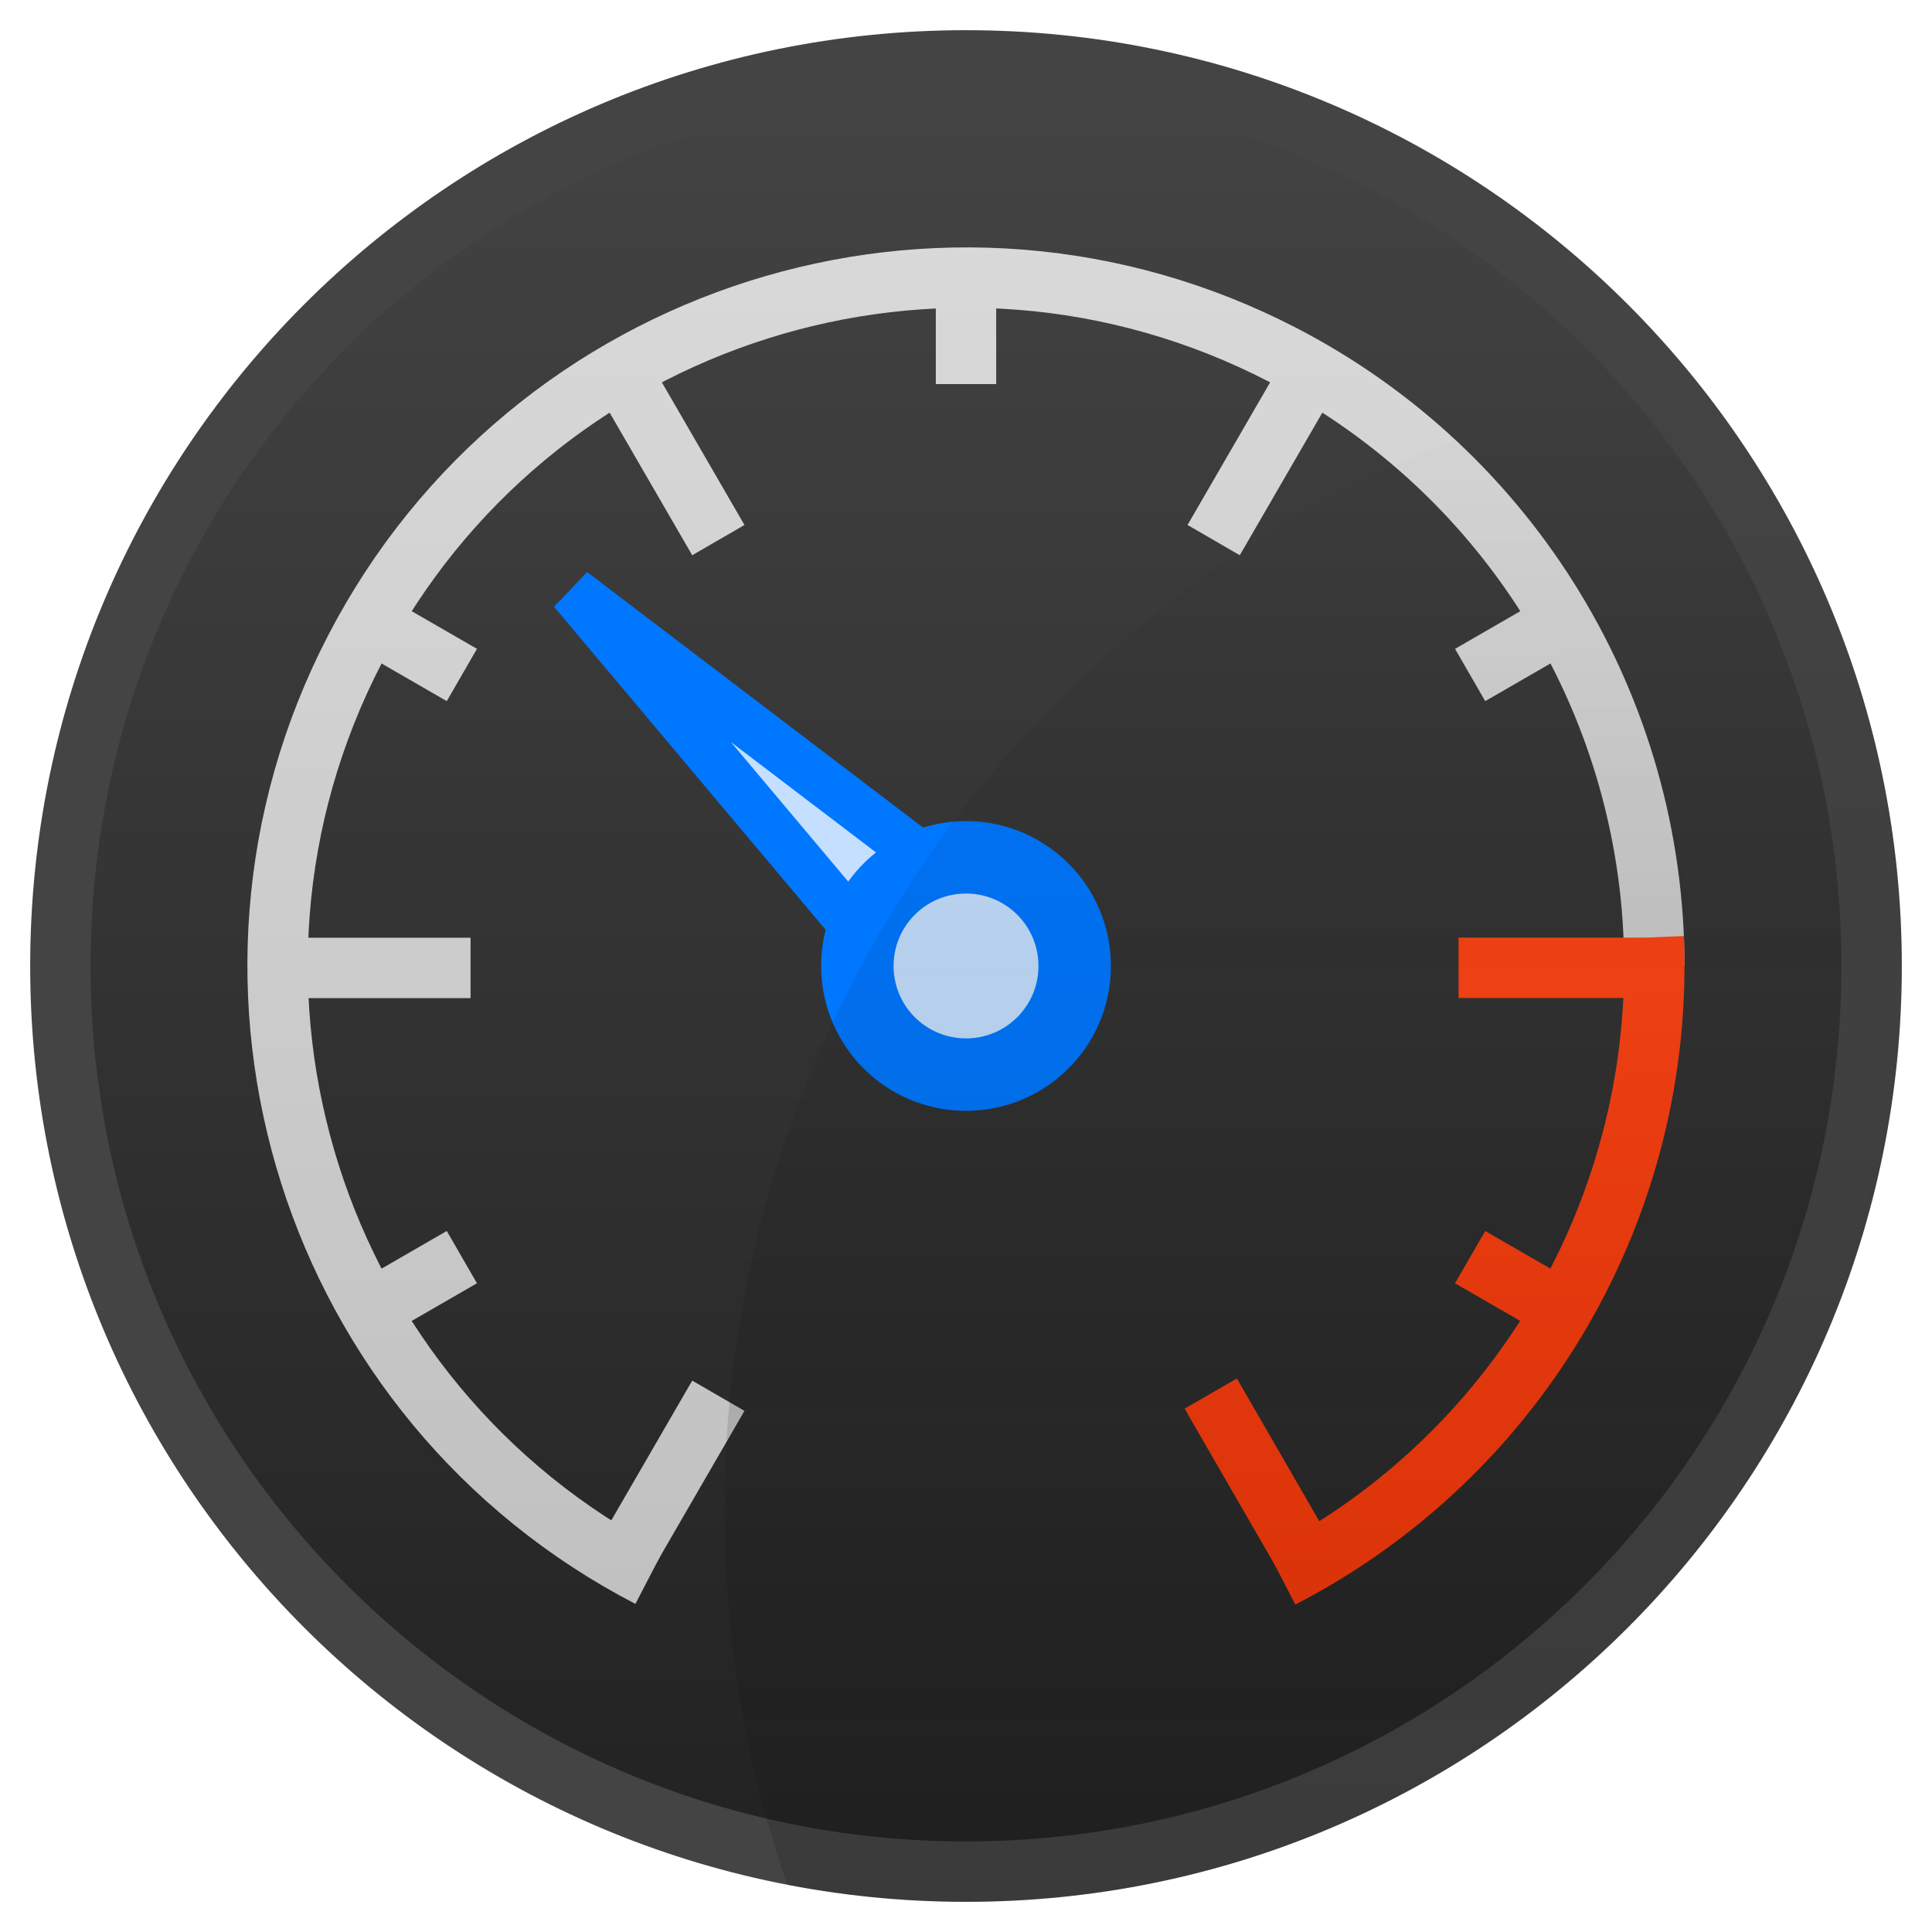
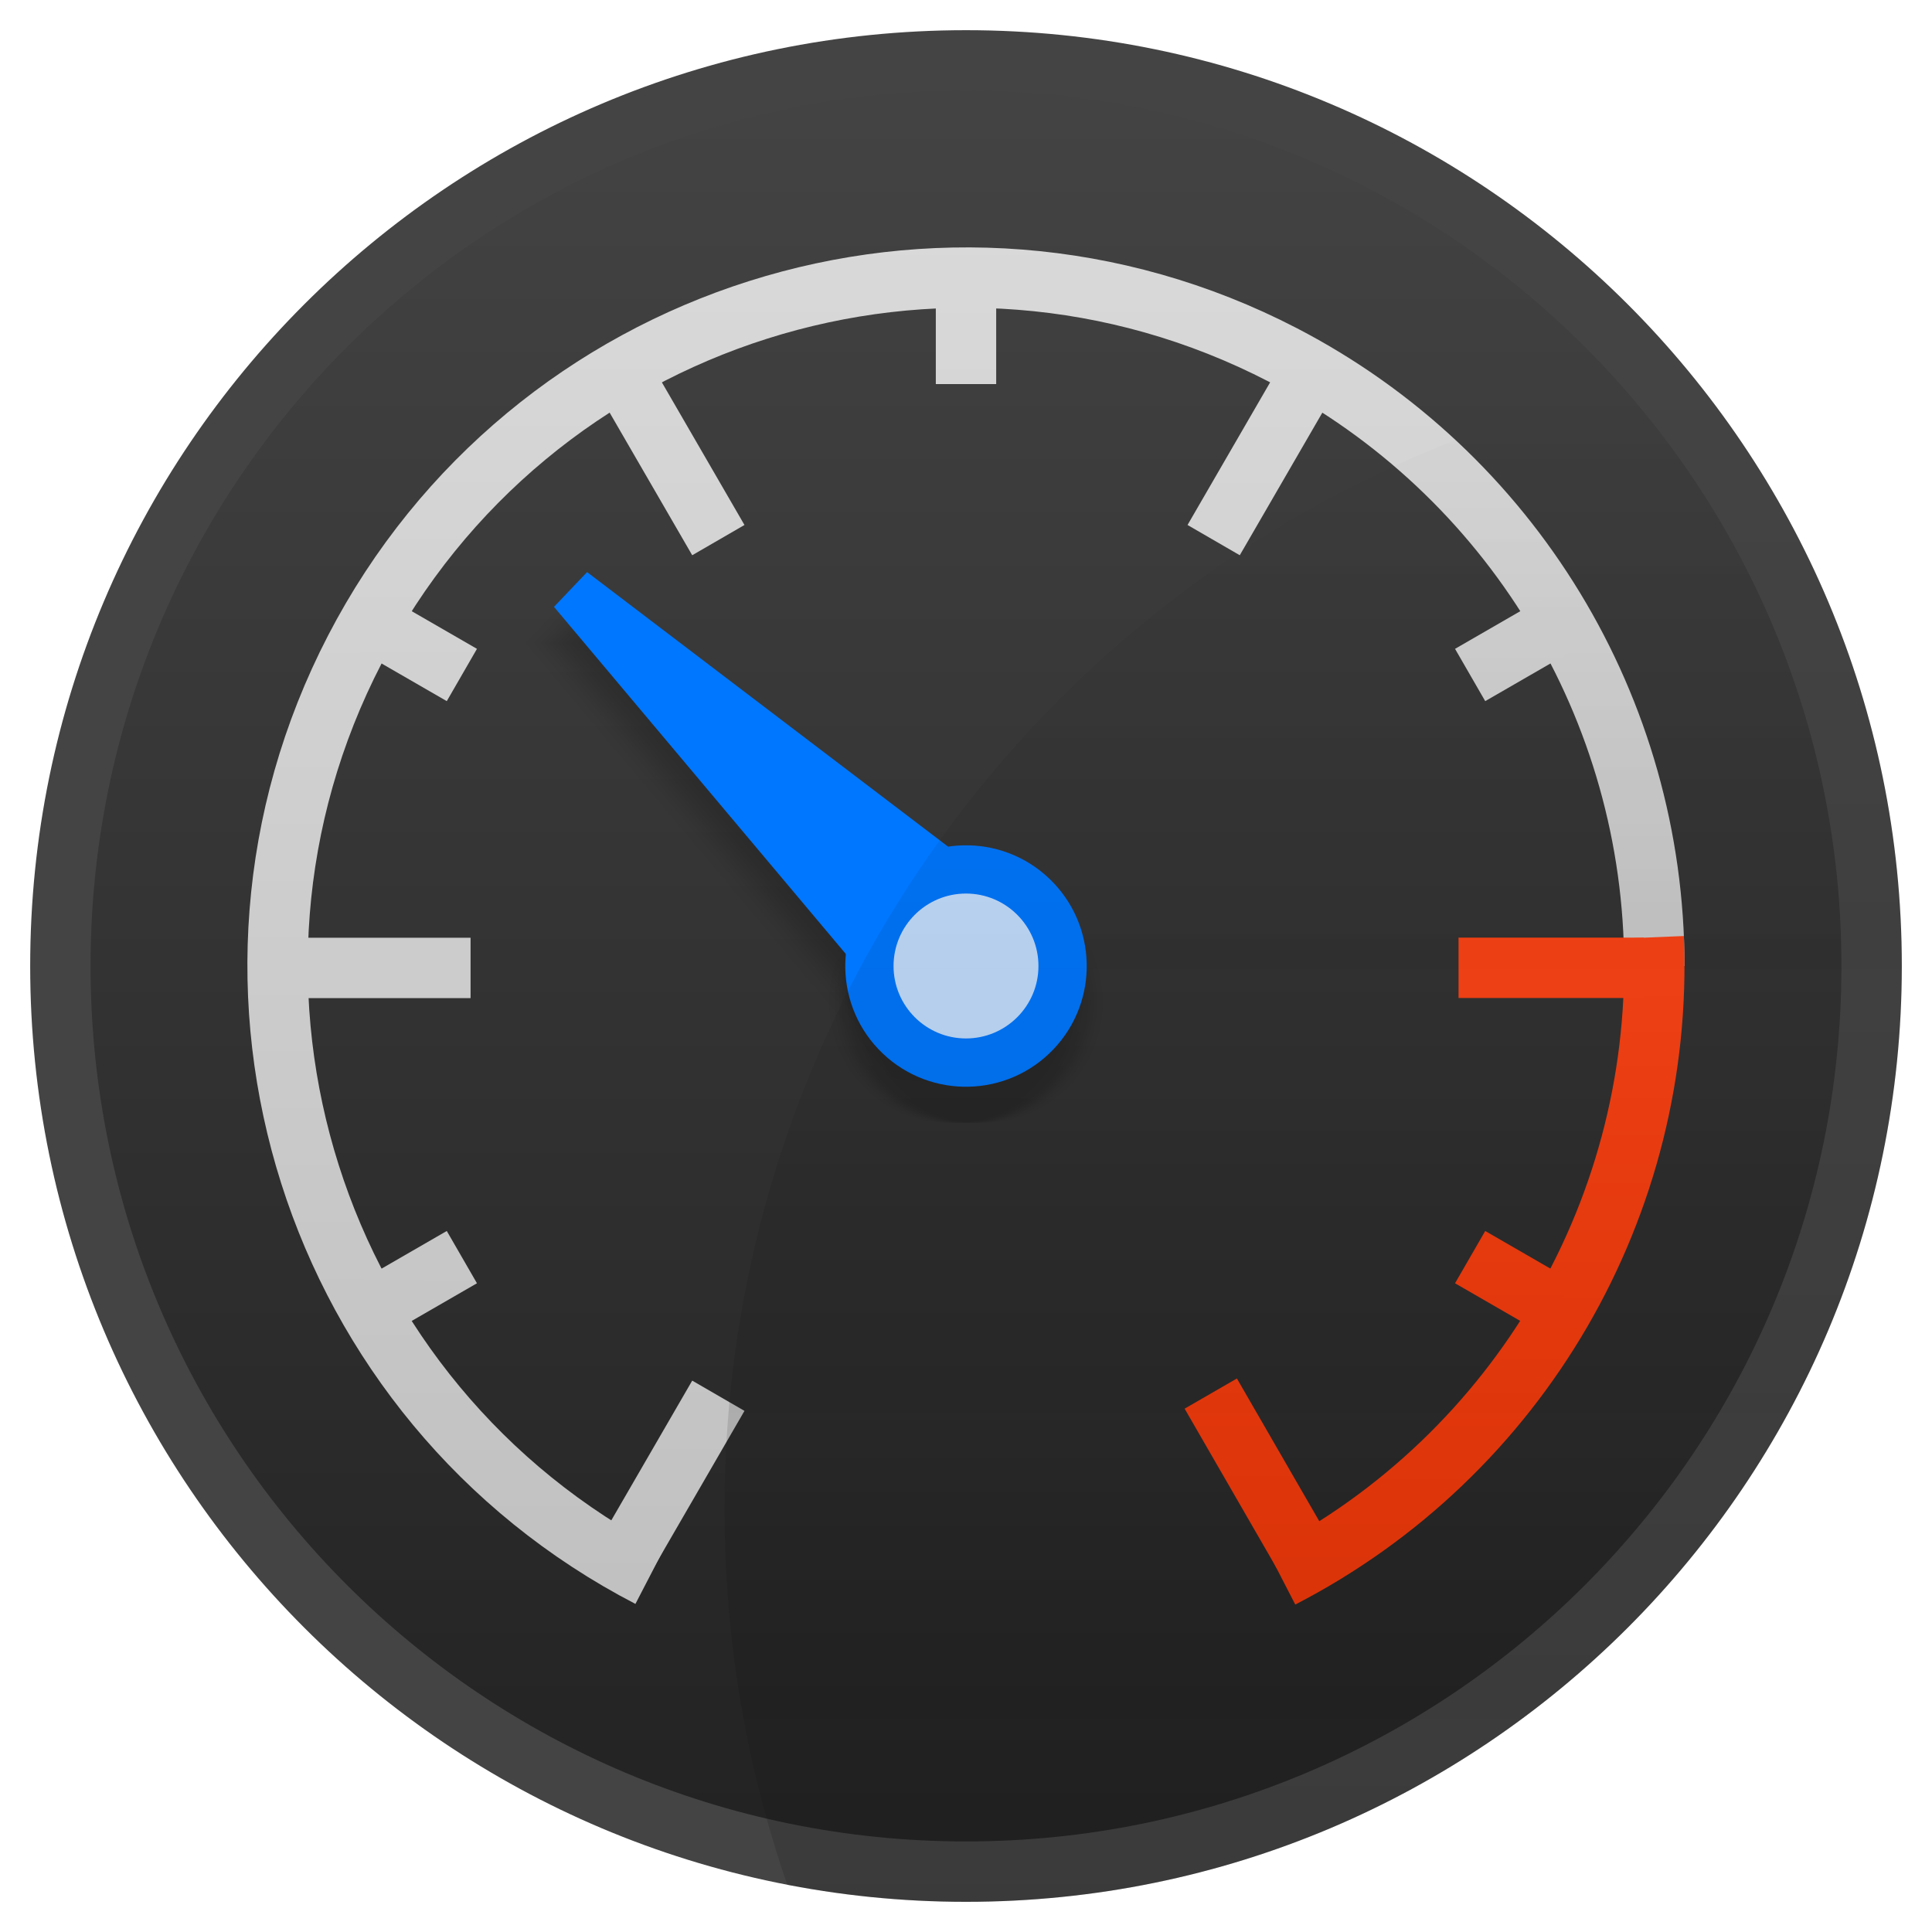
<svg xmlns="http://www.w3.org/2000/svg" xmlns:xlink="http://www.w3.org/1999/xlink" width="32" height="32" id="svg2" version="1.1">
  <defs id="defs4">
    <linearGradient id="linearGradient5996">
      <stop style="stop-color:#ff5429;stop-opacity:1;" offset="0" id="stop5998" />
      <stop style="stop-color:#ff3401;stop-opacity:1;" offset="1" id="stop6000" />
    </linearGradient>
    <linearGradient id="linearGradient4562">
      <stop style="stop-color:#bbbbbb;stop-opacity:1;" offset="0" id="stop4564" />
      <stop style="stop-color:#dddddd;stop-opacity:1;" offset="1" id="stop4566" />
    </linearGradient>
    <linearGradient id="linearGradient4491">
      <stop style="stop-color:#444444;stop-opacity:1;" offset="0" id="stop4493" />
      <stop style="stop-color:#444444;stop-opacity:1;" offset="1" id="stop4495" />
    </linearGradient>
    <linearGradient id="linearGradient4483">
      <stop style="stop-color:#222222;stop-opacity:1;" offset="0" id="stop4485" />
      <stop style="stop-color:#444444;stop-opacity:1;" offset="1" id="stop4487" />
    </linearGradient>
    <linearGradient id="linearGradient4641">
      <stop id="stop4643" style="stop-color:#1a1a1a;stop-opacity:0.275" offset="0" />
      <stop id="stop4645" style="stop-color:#000000;stop-opacity:0" offset="1" />
    </linearGradient>
    <clipPath id="clipPath4657">
      <rect width="15.5" height="15.5" ry="7.75" x="-5.75" y="-5.75" id="rect4659" style="fill:#c73fbf;fill-opacity:0.494;stroke:none" />
    </clipPath>
-     <linearGradient xlink:href="#linearGradient4562" id="linearGradient3941" gradientUnits="userSpaceOnUse" gradientTransform="matrix(0.8881541,0.5113146,-0.512776,0.885623,4.996923,1033.203)" x1="5.148" y1="18.662" x2="-2.675" y2="5.112" />
-     <linearGradient xlink:href="#linearGradient4562" id="linearGradient3944" gradientUnits="userSpaceOnUse" gradientTransform="matrix(-0.8881541,-0.5113146,0.512776,-0.885623,11.00298,1055.554)" x1="10.852" y1="-2.662" x2="18.675" y2="10.888" />
-     <linearGradient xlink:href="#linearGradient4562" id="linearGradient3951" gradientUnits="userSpaceOnUse" gradientTransform="matrix(0,-1.022629,1.025552,0,-0.204463,1052.559)" x1="0.193" y1="0.199" x2="15.839" y2="0.199" />
-     <linearGradient xlink:href="#linearGradient4562" id="linearGradient3957" gradientUnits="userSpaceOnUse" gradientTransform="matrix(0.8881541,-0.5113146,0.512776,0.885623,-3.20749,1041.384)" x1="-2.659" y1="10.861" x2="5.164" y2="-2.689" />
-     <linearGradient xlink:href="#linearGradient4562" id="linearGradient3960" gradientUnits="userSpaceOnUse" gradientTransform="matrix(0.8881541,0.5113146,-0.512776,0.885623,536.5468,115.3767)" x1="5.04" y1="1055.086" x2="-2.783" y2="1041.536" />
-     <linearGradient xlink:href="#linearGradient4483" id="linearGradient3964" gradientUnits="userSpaceOnUse" x1="10" y1="15.5" x2="10" y2="0.5" />
-     <linearGradient xlink:href="#linearGradient4491" id="linearGradient3966" gradientUnits="userSpaceOnUse" x1="13" y1="15.5" x2="13" y2="0.5" />
-     <linearGradient xlink:href="#linearGradient4562" id="linearGradient3980" x1="0" y1="16" x2="0" y2="0" gradientUnits="userSpaceOnUse" />
-     <linearGradient xlink:href="#linearGradient5996" id="linearGradient3986" gradientUnits="userSpaceOnUse" x1="-0" y1="0" x2="-0" y2="16" />
-     <linearGradient xlink:href="#linearGradient4562" id="linearGradient3990" gradientUnits="userSpaceOnUse" gradientTransform="matrix(0.8868885,-0.5135067,0.510584,0.8868885,-532.2517,122.1344)" x1="-2.776" y1="1047.259" x2="5.013" y2="1033.729" />
-     <linearGradient xlink:href="#linearGradient4562" id="linearGradient3994" gradientUnits="userSpaceOnUse" gradientTransform="matrix(-0.00126556,-1.024821,1.02336,0.00126557,-1060.799,1051.12)" x1="0.068" y1="1036.584" x2="15.68" y2="1036.603" />
-     <linearGradient xlink:href="#linearGradient4562" id="linearGradient3998" gradientUnits="userSpaceOnUse" gradientTransform="matrix(0.00126556,1.024821,-1.02336,-0.00126557,1076.799,1037.604)" x1="15.7" y1="1052.238" x2="0.087" y2="1052.219" />
-     <linearGradient xlink:href="#linearGradient5996" id="linearGradient4002" gradientUnits="userSpaceOnUse" gradientTransform="matrix(0.00126556,1.024821,-1.02336,-0.00126557,16.16278,1036.182)" x1="0.196" y1="15.794" x2="15.808" y2="15.813" />
-     <linearGradient xlink:href="#linearGradient5996" id="linearGradient4006" gradientUnits="userSpaceOnUse" gradientTransform="matrix(-0.8868885,0.5135067,-0.510584,-0.8868885,19.16583,1047.341)" x1="10.863" y1="18.669" x2="18.652" y2="5.138" />
-     <linearGradient xlink:href="#linearGradient5996" id="linearGradient4010" gradientUnits="userSpaceOnUse" gradientTransform="matrix(-0.8868885,0.5135067,-0.510584,-0.8868885,548.2516,1966.59)" x1="10.754" y1="1055.093" x2="18.544" y2="1041.563" />
-     <linearGradient xlink:href="#linearGradient4641" id="linearGradient3884" gradientUnits="userSpaceOnUse" x1="14" y1="16" x2="14" y2="-3" />
+     <linearGradient xlink:href="#linearGradient4483" id="linearGradient3961" gradientUnits="userSpaceOnUse" x1="10" y1="15.5" x2="10" y2="0.5" />
+     <linearGradient xlink:href="#linearGradient4491" id="linearGradient3963" gradientUnits="userSpaceOnUse" x1="13" y1="15.5" x2="13" y2="0.5" />
+     <linearGradient xlink:href="#linearGradient4562" id="linearGradient3975" gradientUnits="userSpaceOnUse" x1="0" y1="16" x2="0" y2="0" />
+     <linearGradient xlink:href="#linearGradient5996" id="linearGradient3977" gradientUnits="userSpaceOnUse" x1="-0" y1="0" x2="-0" y2="16" />
+     <linearGradient xlink:href="#linearGradient5996" id="linearGradient4001" gradientUnits="userSpaceOnUse" gradientTransform="matrix(-0.8868885,0.5135067,-0.510584,-0.8868885,548.2516,1966.59)" x1="10.754" y1="1055.093" x2="18.544" y2="1041.563" />
+     <linearGradient xlink:href="#linearGradient5996" id="linearGradient4004" gradientUnits="userSpaceOnUse" gradientTransform="matrix(-0.8868885,0.5135067,-0.510584,-0.8868885,19.16583,1047.341)" x1="10.863" y1="18.669" x2="18.652" y2="5.138" />
+     <linearGradient xlink:href="#linearGradient5996" id="linearGradient4007" gradientUnits="userSpaceOnUse" gradientTransform="matrix(0.00126556,1.024821,-1.02336,-0.00126557,16.16278,1036.182)" x1="0.196" y1="15.794" x2="15.808" y2="15.813" />
+     <linearGradient xlink:href="#linearGradient4562" id="linearGradient4011" gradientUnits="userSpaceOnUse" gradientTransform="matrix(0.00126556,1.024821,-1.02336,-0.00126557,1076.799,1037.604)" x1="15.7" y1="1052.238" x2="0.087" y2="1052.219" />
+     <linearGradient xlink:href="#linearGradient4562" id="linearGradient4014" gradientUnits="userSpaceOnUse" gradientTransform="matrix(-0.00126556,-1.024821,1.02336,0.00126557,-1060.799,1051.12)" x1="0.068" y1="1036.584" x2="15.68" y2="1036.603" />
+     <linearGradient xlink:href="#linearGradient4562" id="linearGradient4017" gradientUnits="userSpaceOnUse" gradientTransform="matrix(0.8868885,-0.5135067,0.510584,0.8868885,-532.2517,122.1344)" x1="-2.776" y1="1047.259" x2="5.013" y2="1033.729" />
+     <linearGradient xlink:href="#linearGradient4562" id="linearGradient4022" gradientUnits="userSpaceOnUse" gradientTransform="matrix(0.8881541,0.5113146,-0.512776,0.885623,4.996923,1033.203)" x1="5.148" y1="18.662" x2="-2.675" y2="5.112" />
+     <linearGradient xlink:href="#linearGradient4562" id="linearGradient4025" gradientUnits="userSpaceOnUse" gradientTransform="matrix(-0.8881541,-0.5113146,0.512776,-0.885623,11.00298,1055.554)" x1="10.852" y1="-2.662" x2="18.675" y2="10.888" />
+     <linearGradient xlink:href="#linearGradient4562" id="linearGradient4028" gradientUnits="userSpaceOnUse" gradientTransform="matrix(0,-1.022629,1.025552,0,-0.204463,1052.559)" x1="0.193" y1="0.199" x2="15.839" y2="0.199" />
+     <linearGradient xlink:href="#linearGradient4562" id="linearGradient4031" gradientUnits="userSpaceOnUse" gradientTransform="matrix(0.8881541,-0.5113146,0.512776,0.885623,-3.20749,1041.384)" x1="-2.659" y1="10.861" x2="5.164" y2="-2.689" />
+     <linearGradient xlink:href="#linearGradient4562" id="linearGradient4034" gradientUnits="userSpaceOnUse" gradientTransform="matrix(0.8881541,0.5113146,-0.512776,0.885623,536.5468,115.3767)" x1="5.04" y1="1055.086" x2="-2.783" y2="1041.536" />
+     <filter id="filter4041" color-interpolation-filters="sRGB">
+       <feGaussianBlur stdDeviation="0.106" id="feGaussianBlur4043" />
+     </filter>
+     <filter id="filter4045" color-interpolation-filters="sRGB">
+       <feGaussianBlur stdDeviation="0.06" id="feGaussianBlur4047" />
+     </filter>
+     <linearGradient xlink:href="#linearGradient4641" id="linearGradient4235" gradientUnits="userSpaceOnUse" x1="14" y1="16" x2="14" y2="-3" />
  </defs>
  <g id="layer1" transform="translate(0,-1020.362)">
-     <g id="g3862" transform="matrix(2,0,0,2,0,-1052.362)">
-       <path transform="translate(0,1036.362)" d="m 15.5,8 c 0,4.142 -3.358,7.5 -7.5,7.5 C 3.858,15.5 0.5,12.142 0.5,8 0.5,3.858 3.858,0.5 8,0.5 c 4.142,0 7.5,3.358 7.5,7.5 z" id="path3931" style="fill:url(#linearGradient3964);fill-opacity:1;stroke:url(#linearGradient3966);stroke-width:0.5;stroke-linecap:round;stroke-linejoin:round;stroke-miterlimit:4;stroke-opacity:1;stroke-dasharray:none" />
-       <g transform="matrix(-0.6896349,0.7241572,-0.7241572,-0.6896349,769.7995,1758.797)" id="g4557">
-         <path style="fill:#c4dfff;fill-opacity:1;stroke:#0077ff;stroke-width:0.4;stroke-linecap:butt;stroke-linejoin:miter;stroke-miterlimit:4;stroke-opacity:1;stroke-dasharray:none" d="M 7.5,8 8,12.5 8.5,8 z" id="path4553" transform="translate(0,1036.362)" />
-         <path style="fill:#0077ff;fill-opacity:1;stroke:none" id="path4551" d="M 9,8 C 9,8.552 8.552,9 8,9 7.448,9 7,8.552 7,8 7,7.448 7.448,7 8,7 8.552,7 9,7.448 9,8 z" transform="matrix(1.199998,0,0,1.199998,-1.599967,1034.762)" />
-         <path style="fill:#c4dfff;fill-opacity:1;stroke:none" id="path4555" d="M 8.5,8 C 8.5,8.276 8.276,8.5 8,8.5 7.724,8.5 7.5,8.276 7.5,8 7.5,7.724 7.724,7.5 8,7.5 8.276,7.5 8.5,7.724 8.5,8 z" transform="matrix(1.199998,0,0,1.199998,-1.599982,1034.762)" />
+     <g id="g4110" transform="matrix(2,0,0,2,0,-1052.362)">
+       <g id="g4083">
+         <path style="fill:url(#linearGradient3961);fill-opacity:1;stroke:url(#linearGradient3963);stroke-width:0.5;stroke-linecap:round;stroke-linejoin:round;stroke-miterlimit:4;stroke-opacity:1;stroke-dasharray:none" id="path3931" d="m 15.5,8 c 0,4.142 -3.358,7.5 -7.5,7.5 C 3.858,15.5 0.5,12.142 0.5,8 0.5,3.858 3.858,0.5 8,0.5 c 4.142,0 7.5,3.358 7.5,7.5 z" transform="translate(0,1036.362)" />
+         <g id="g4068">
+           <path style="fill:none;stroke:url(#linearGradient4034);stroke-width:0.5;stroke-linecap:butt;stroke-linejoin:miter;stroke-miterlimit:4;stroke-opacity:1;stroke-dasharray:none" d="m 8,1038.72 5.17e-5,0.823" id="path4515" />
+           <path style="fill:none;stroke:url(#linearGradient4031);stroke-width:0.5;stroke-linecap:butt;stroke-linejoin:miter;stroke-miterlimit:4;stroke-opacity:1;stroke-dasharray:none" d="m 5.18,1039.507 0.769,1.328" id="path5938" />
+           <path id="path6709" d="m 2.359,1044.378 1.538,0" style="fill:none;stroke:url(#linearGradient4028);stroke-width:0.5;stroke-linecap:butt;stroke-linejoin:miter;stroke-miterlimit:4;stroke-opacity:1;stroke-dasharray:none" />
+           <path style="fill:none;stroke:url(#linearGradient4025);stroke-width:0.5;stroke-linecap:butt;stroke-linejoin:miter;stroke-miterlimit:4;stroke-opacity:1;stroke-dasharray:none" d="m 5.18,1049.249 0.769,-1.328" id="path6717" />
+           <path id="path6721" d="m 10.82,1039.507 -0.769,1.328" style="fill:none;stroke:url(#linearGradient4022);stroke-width:0.5;stroke-linecap:butt;stroke-linejoin:miter;stroke-miterlimit:4;stroke-opacity:1;stroke-dasharray:none" />
+           <path transform="translate(3.8760213e-4,1036.362)" d="M 5.377,13.061 C 2.582,11.612 1.49,8.172 2.939,5.377 4.388,2.582 7.828,1.491 10.623,2.939 12.514,3.919 13.7,5.871 13.7,8" id="path3972" style="fill:none;stroke:url(#linearGradient3975);stroke-width:0.5;stroke-linecap:butt;stroke-linejoin:miter;stroke-miterlimit:4;stroke-opacity:1;stroke-dasharray:none" />
+           <path style="fill:none;stroke:url(#linearGradient3977);stroke-width:0.5;stroke-linecap:butt;stroke-linejoin:miter;stroke-miterlimit:4;stroke-opacity:1;stroke-dasharray:none" id="path3984" d="m 13.695,7.762 c 0.092,2.217 -1.111,4.287 -3.083,5.304" transform="translate(3.8760213e-4,1036.362)" />
+           <path id="path3988" d="m 3.113,1041.541 0.712,0.411" style="fill:none;stroke:url(#linearGradient4017);stroke-width:0.5;stroke-linecap:butt;stroke-linejoin:miter;stroke-miterlimit:4;stroke-opacity:1;stroke-dasharray:none" />
+           <path style="fill:none;stroke:url(#linearGradient4014);stroke-width:0.5;stroke-linecap:butt;stroke-linejoin:miter;stroke-miterlimit:4;stroke-opacity:1;stroke-dasharray:none" d="m 3.113,1047.184 0.712,-0.411" id="path3992" />
+           <path id="path3996" d="m 12.887,1041.541 -0.712,0.411" style="fill:none;stroke:url(#linearGradient4011);stroke-width:0.5;stroke-linecap:butt;stroke-linejoin:miter;stroke-miterlimit:4;stroke-opacity:1;stroke-dasharray:none" />
+           <path style="fill:none;stroke:url(#linearGradient4007);stroke-width:0.5;stroke-linecap:butt;stroke-linejoin:miter;stroke-miterlimit:4;stroke-opacity:1;stroke-dasharray:none" d="m 13.614,1044.377 -1.535,0" id="path4000" />
+           <path id="path4004" d="m 10.794,1049.232 -0.767,-1.329" style="fill:none;stroke:url(#linearGradient4004);stroke-width:0.5;stroke-linecap:butt;stroke-linejoin:miter;stroke-miterlimit:4;stroke-opacity:1;stroke-dasharray:none" />
+           <path style="fill:none;stroke:url(#linearGradient4001);stroke-width:0.5;stroke-linecap:butt;stroke-linejoin:miter;stroke-miterlimit:4;stroke-opacity:1;stroke-dasharray:none" d="m 12.887,1047.184 -0.712,-0.411" id="path4008" />
+         </g>
+         <rect style="fill:none;stroke:none" id="rect3092" width="16" height="16" x="0" y="1036.362" />
+         <g id="g4059">
+           <path style="opacity:0.2;fill:#000000;fill-opacity:1;stroke:#000000;stroke-width:0.4;stroke-linecap:butt;stroke-linejoin:miter;stroke-miterlimit:4;stroke-opacity:1;stroke-dasharray:none;filter:url(#filter4041)" d="M 7.5,8 8,12.5 8.5,8 z" id="path3811" transform="matrix(-0.6896349,0.7241572,-0.7241572,-0.6896349,19.31035,1044.386)" />
+           <path style="opacity:0.2;fill:#000000;fill-opacity:1;stroke:none;filter:url(#filter4045)" id="path3813" d="M 9,8 C 9,8.552 8.552,9 8,9 7.448,9 7,8.552 7,8 7,7.448 7.448,7 8,7 8.552,7 9,7.448 9,8 z" transform="matrix(-0.6896336,0.7241559,-0.7241559,-0.6896336,19.31032,1044.386)" />
+         </g>
+         <g id="g4063">
+           <path transform="matrix(-0.6896336,0.7241559,-0.7241559,-0.6896336,19.31032,1044.086)" d="M 9,8 C 9,8.552 8.552,9 8,9 7.448,9 7,8.552 7,8 7,7.448 7.448,7 8,7 8.552,7 9,7.448 9,8 z" id="path4551" style="fill:#0077ff;fill-opacity:1;stroke:none" />
+           <path id="path4553" d="m 8.345,1044 -3.604,-2.741 2.914,3.466 z" style="fill:#0077ff;fill-opacity:1;stroke:#0077ff;stroke-width:0.4;stroke-linecap:butt;stroke-linejoin:miter;stroke-miterlimit:4;stroke-opacity:1;stroke-dasharray:none" />
+           <path transform="matrix(0.6,0,0,0.6,3.2,1039.562)" d="M 9,8 C 9,8.552 8.552,9 8,9 7.448,9 7,8.552 7,8 7,7.448 7.448,7 8,7 8.552,7 9,7.448 9,8 z" id="path3930" style="fill:#c4dfff;fill-opacity:1;stroke:none" />
+         </g>
      </g>
-       <path style="fill:none;stroke:url(#linearGradient3960);stroke-width:0.5;stroke-linecap:butt;stroke-linejoin:miter;stroke-miterlimit:4;stroke-opacity:1;stroke-dasharray:none" d="m 8,1038.72 5.17e-5,0.823" id="path4515" />
-       <path style="fill:none;stroke:url(#linearGradient3957);stroke-width:0.5;stroke-linecap:butt;stroke-linejoin:miter;stroke-miterlimit:4;stroke-opacity:1;stroke-dasharray:none" d="m 5.18,1039.507 0.769,1.328" id="path5938" />
-       <path id="path6709" d="m 2.359,1044.378 1.538,0" style="fill:none;stroke:url(#linearGradient3951);stroke-width:0.5;stroke-linecap:butt;stroke-linejoin:miter;stroke-miterlimit:4;stroke-opacity:1;stroke-dasharray:none" />
-       <path style="fill:none;stroke:url(#linearGradient3944);stroke-width:0.5;stroke-linecap:butt;stroke-linejoin:miter;stroke-miterlimit:4;stroke-opacity:1;stroke-dasharray:none" d="m 5.18,1049.249 0.769,-1.328" id="path6717" />
-       <path id="path6721" d="m 10.82,1039.507 -0.769,1.328" style="fill:none;stroke:url(#linearGradient3941);stroke-width:0.5;stroke-linecap:butt;stroke-linejoin:miter;stroke-miterlimit:4;stroke-opacity:1;stroke-dasharray:none" />
-       <path transform="translate(3.8760213e-4,1036.362)" d="M 5.377,13.061 C 2.582,11.612 1.49,8.172 2.939,5.377 4.388,2.582 7.828,1.491 10.623,2.939 12.514,3.919 13.7,5.871 13.7,8" id="path3972" style="fill:none;stroke:url(#linearGradient3980);stroke-width:0.5;stroke-linecap:butt;stroke-linejoin:miter;stroke-miterlimit:4;stroke-opacity:1;stroke-dasharray:none" />
-       <path style="fill:none;stroke:url(#linearGradient3986);stroke-width:0.5;stroke-linecap:butt;stroke-linejoin:miter;stroke-miterlimit:4;stroke-opacity:1;stroke-dasharray:none" id="path3984" d="m 13.695,7.762 c 0.092,2.217 -1.111,4.287 -3.083,5.304" transform="translate(3.8760213e-4,1036.362)" />
-       <path id="path3988" d="m 3.113,1041.541 0.712,0.411" style="fill:none;stroke:url(#linearGradient3990);stroke-width:0.5;stroke-linecap:butt;stroke-linejoin:miter;stroke-miterlimit:4;stroke-opacity:1;stroke-dasharray:none" />
-       <path style="fill:none;stroke:url(#linearGradient3994);stroke-width:0.5;stroke-linecap:butt;stroke-linejoin:miter;stroke-miterlimit:4;stroke-opacity:1;stroke-dasharray:none" d="m 3.113,1047.184 0.712,-0.411" id="path3992" />
-       <path id="path3996" d="m 12.887,1041.541 -0.712,0.411" style="fill:none;stroke:url(#linearGradient3998);stroke-width:0.5;stroke-linecap:butt;stroke-linejoin:miter;stroke-miterlimit:4;stroke-opacity:1;stroke-dasharray:none" />
-       <path style="fill:none;stroke:url(#linearGradient4002);stroke-width:0.5;stroke-linecap:butt;stroke-linejoin:miter;stroke-miterlimit:4;stroke-opacity:1;stroke-dasharray:none" d="m 13.614,1044.377 -1.535,0" id="path4000" />
-       <path id="path4004" d="m 10.794,1049.232 -0.767,-1.329" style="fill:none;stroke:url(#linearGradient4006);stroke-width:0.5;stroke-linecap:butt;stroke-linejoin:miter;stroke-miterlimit:4;stroke-opacity:1;stroke-dasharray:none" />
-       <path style="fill:none;stroke:url(#linearGradient4010);stroke-width:0.5;stroke-linecap:butt;stroke-linejoin:miter;stroke-miterlimit:4;stroke-opacity:1;stroke-dasharray:none" d="m 12.887,1047.184 -0.712,-0.411" id="path4008" />
-       <rect transform="translate(0,1036.362)" y="0" x="0" height="16" width="16" id="rect3092" style="fill:none;stroke:none" />
-       <path style="fill:url(#linearGradient3884);fill-opacity:1;stroke:none" id="path3235" clip-path="url(#clipPath4657)" transform="translate(6,1042.362)" d="m 19,6.5 a 9.5,9.5 0 1 1 -19,0 9.5,9.5 0 1 1 19,0 z" />
+       <path style="fill:url(#linearGradient4235);fill-opacity:1;stroke:none" id="path3235" clip-path="url(#clipPath4657)" transform="translate(6,1042.362)" d="m 19,6.5 a 9.5,9.5 0 1 1 -19,0 9.5,9.5 0 1 1 19,0 z" />
    </g>
  </g>
</svg>
